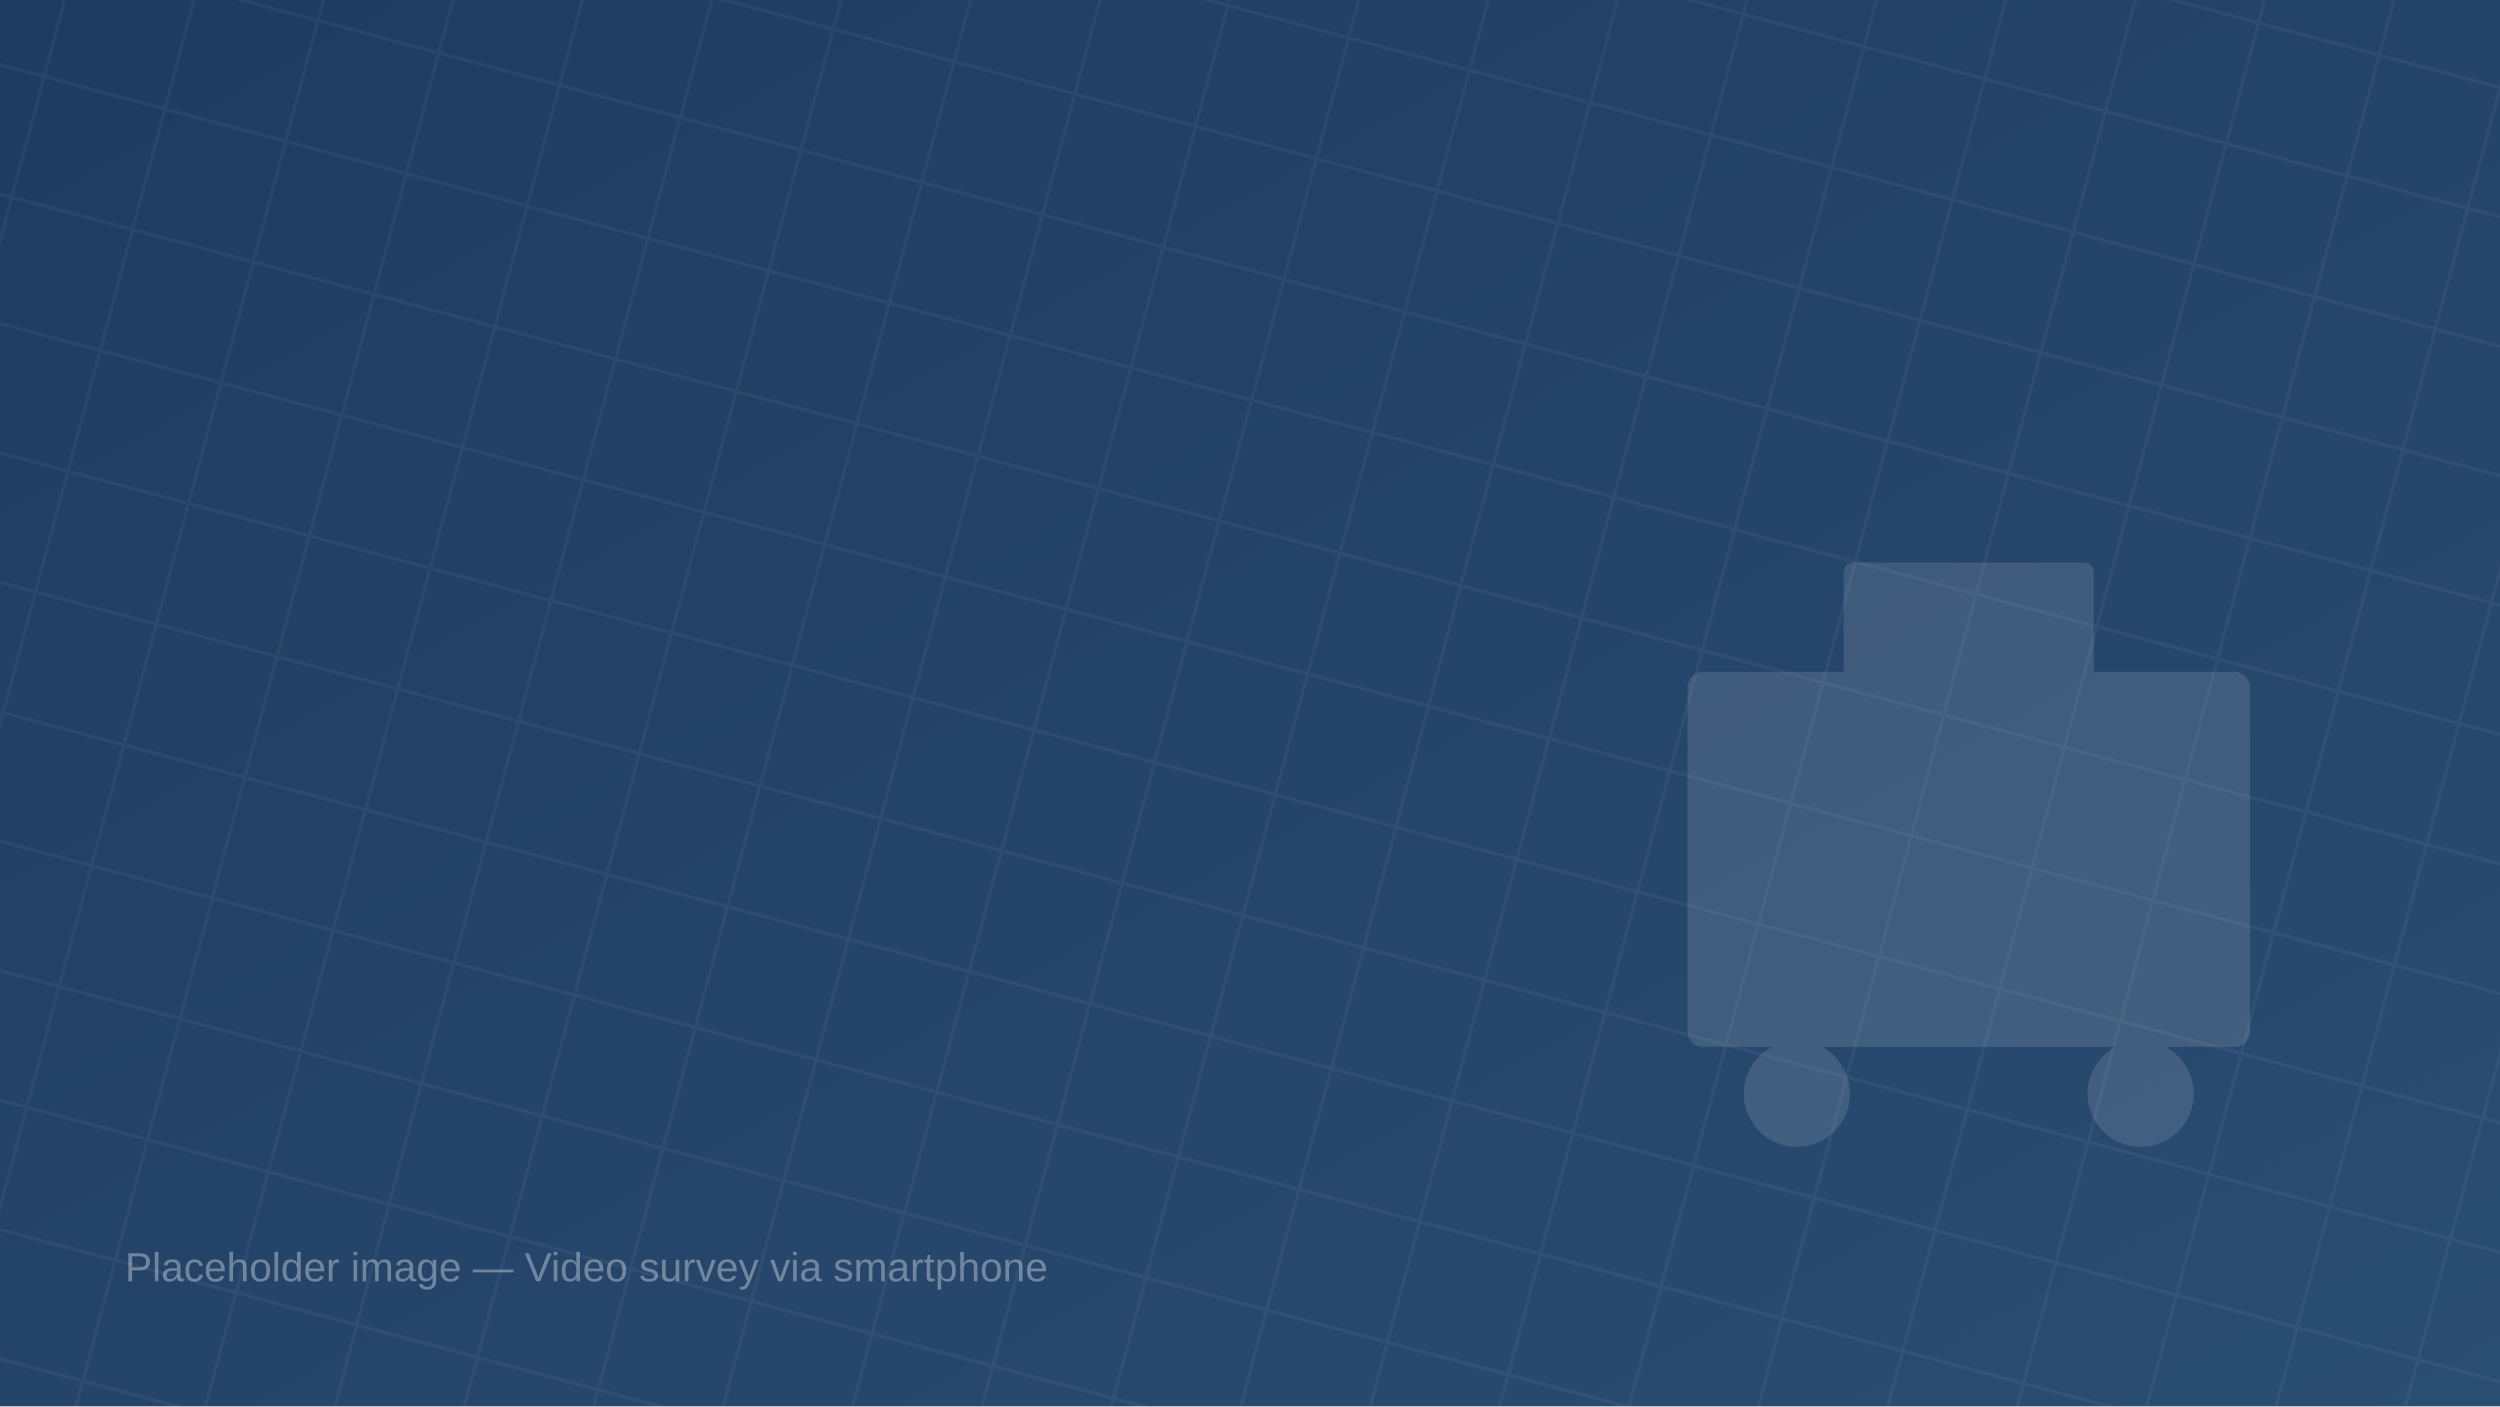
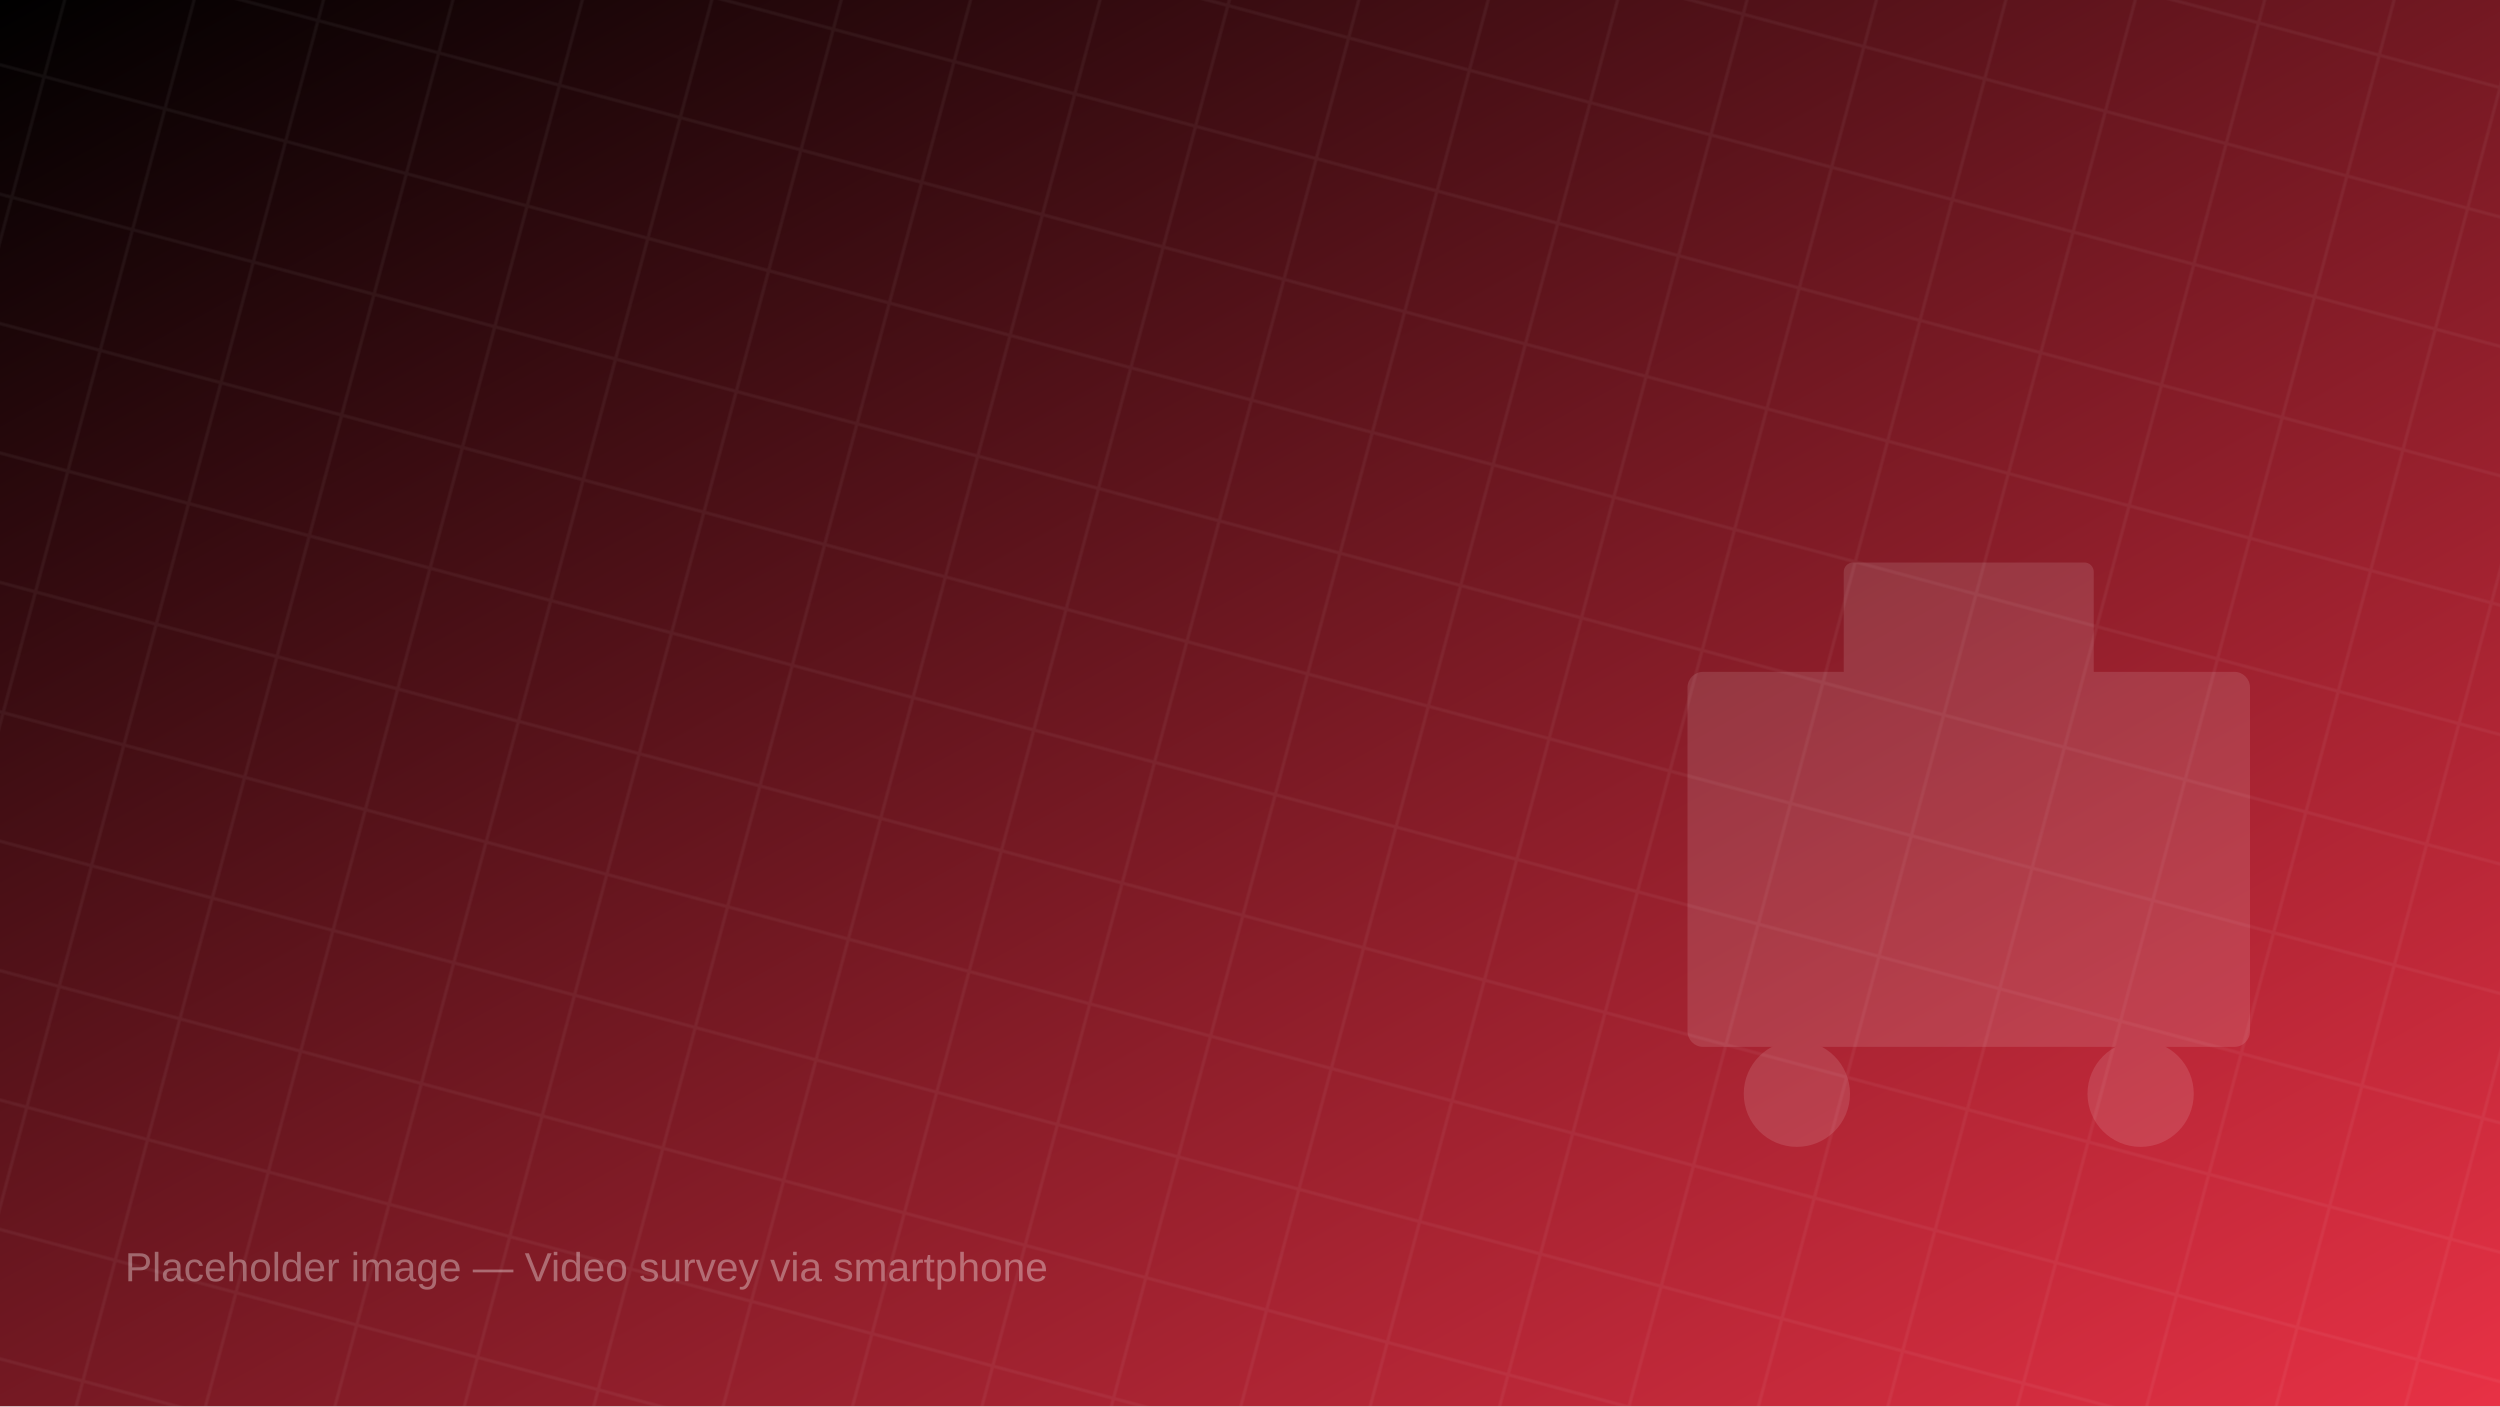
<svg xmlns="http://www.w3.org/2000/svg" width="1600" height="900" viewBox="0 0 1600 900" role="img" aria-label="Video survey via smartphone">
  <defs>
    <linearGradient id="g3" x1="0" y1="0" x2="1" y2="1">
-       <stop offset="0" stop-color="#1f3a5f" />
-       <stop offset="1" stop-color="#2a4d72" />
+       <stop offset="0" stop-color="#000000" />
+       <stop offset="1" stop-color="#e83145" />
    </linearGradient>
    <pattern id="p3" width="80" height="80" patternUnits="userSpaceOnUse" patternTransform="rotate(15)">
      <rect width="80" height="80" fill="none" />
      <path d="M0 40h80M40 0v80" stroke="#ffffff" stroke-opacity="0.05" stroke-width="2" />
    </pattern>
  </defs>
  <rect width="1600" height="900" fill="url(#g3)" />
  <rect width="1600" height="900" fill="url(#p3)" />
  <g opacity="0.12" fill="#ffffff">
    <rect x="1080" y="430" width="360" height="240" rx="10" />
    <rect x="1180" y="360" width="160" height="80" rx="6" />
    <circle cx="1150" cy="700" r="34" />
    <circle cx="1370" cy="700" r="34" />
  </g>
  <text x="80" y="820" font-family="Arial" font-size="26" fill="#ffffff" opacity="0.35">Placeholder image — Video survey via smartphone</text>
</svg>
